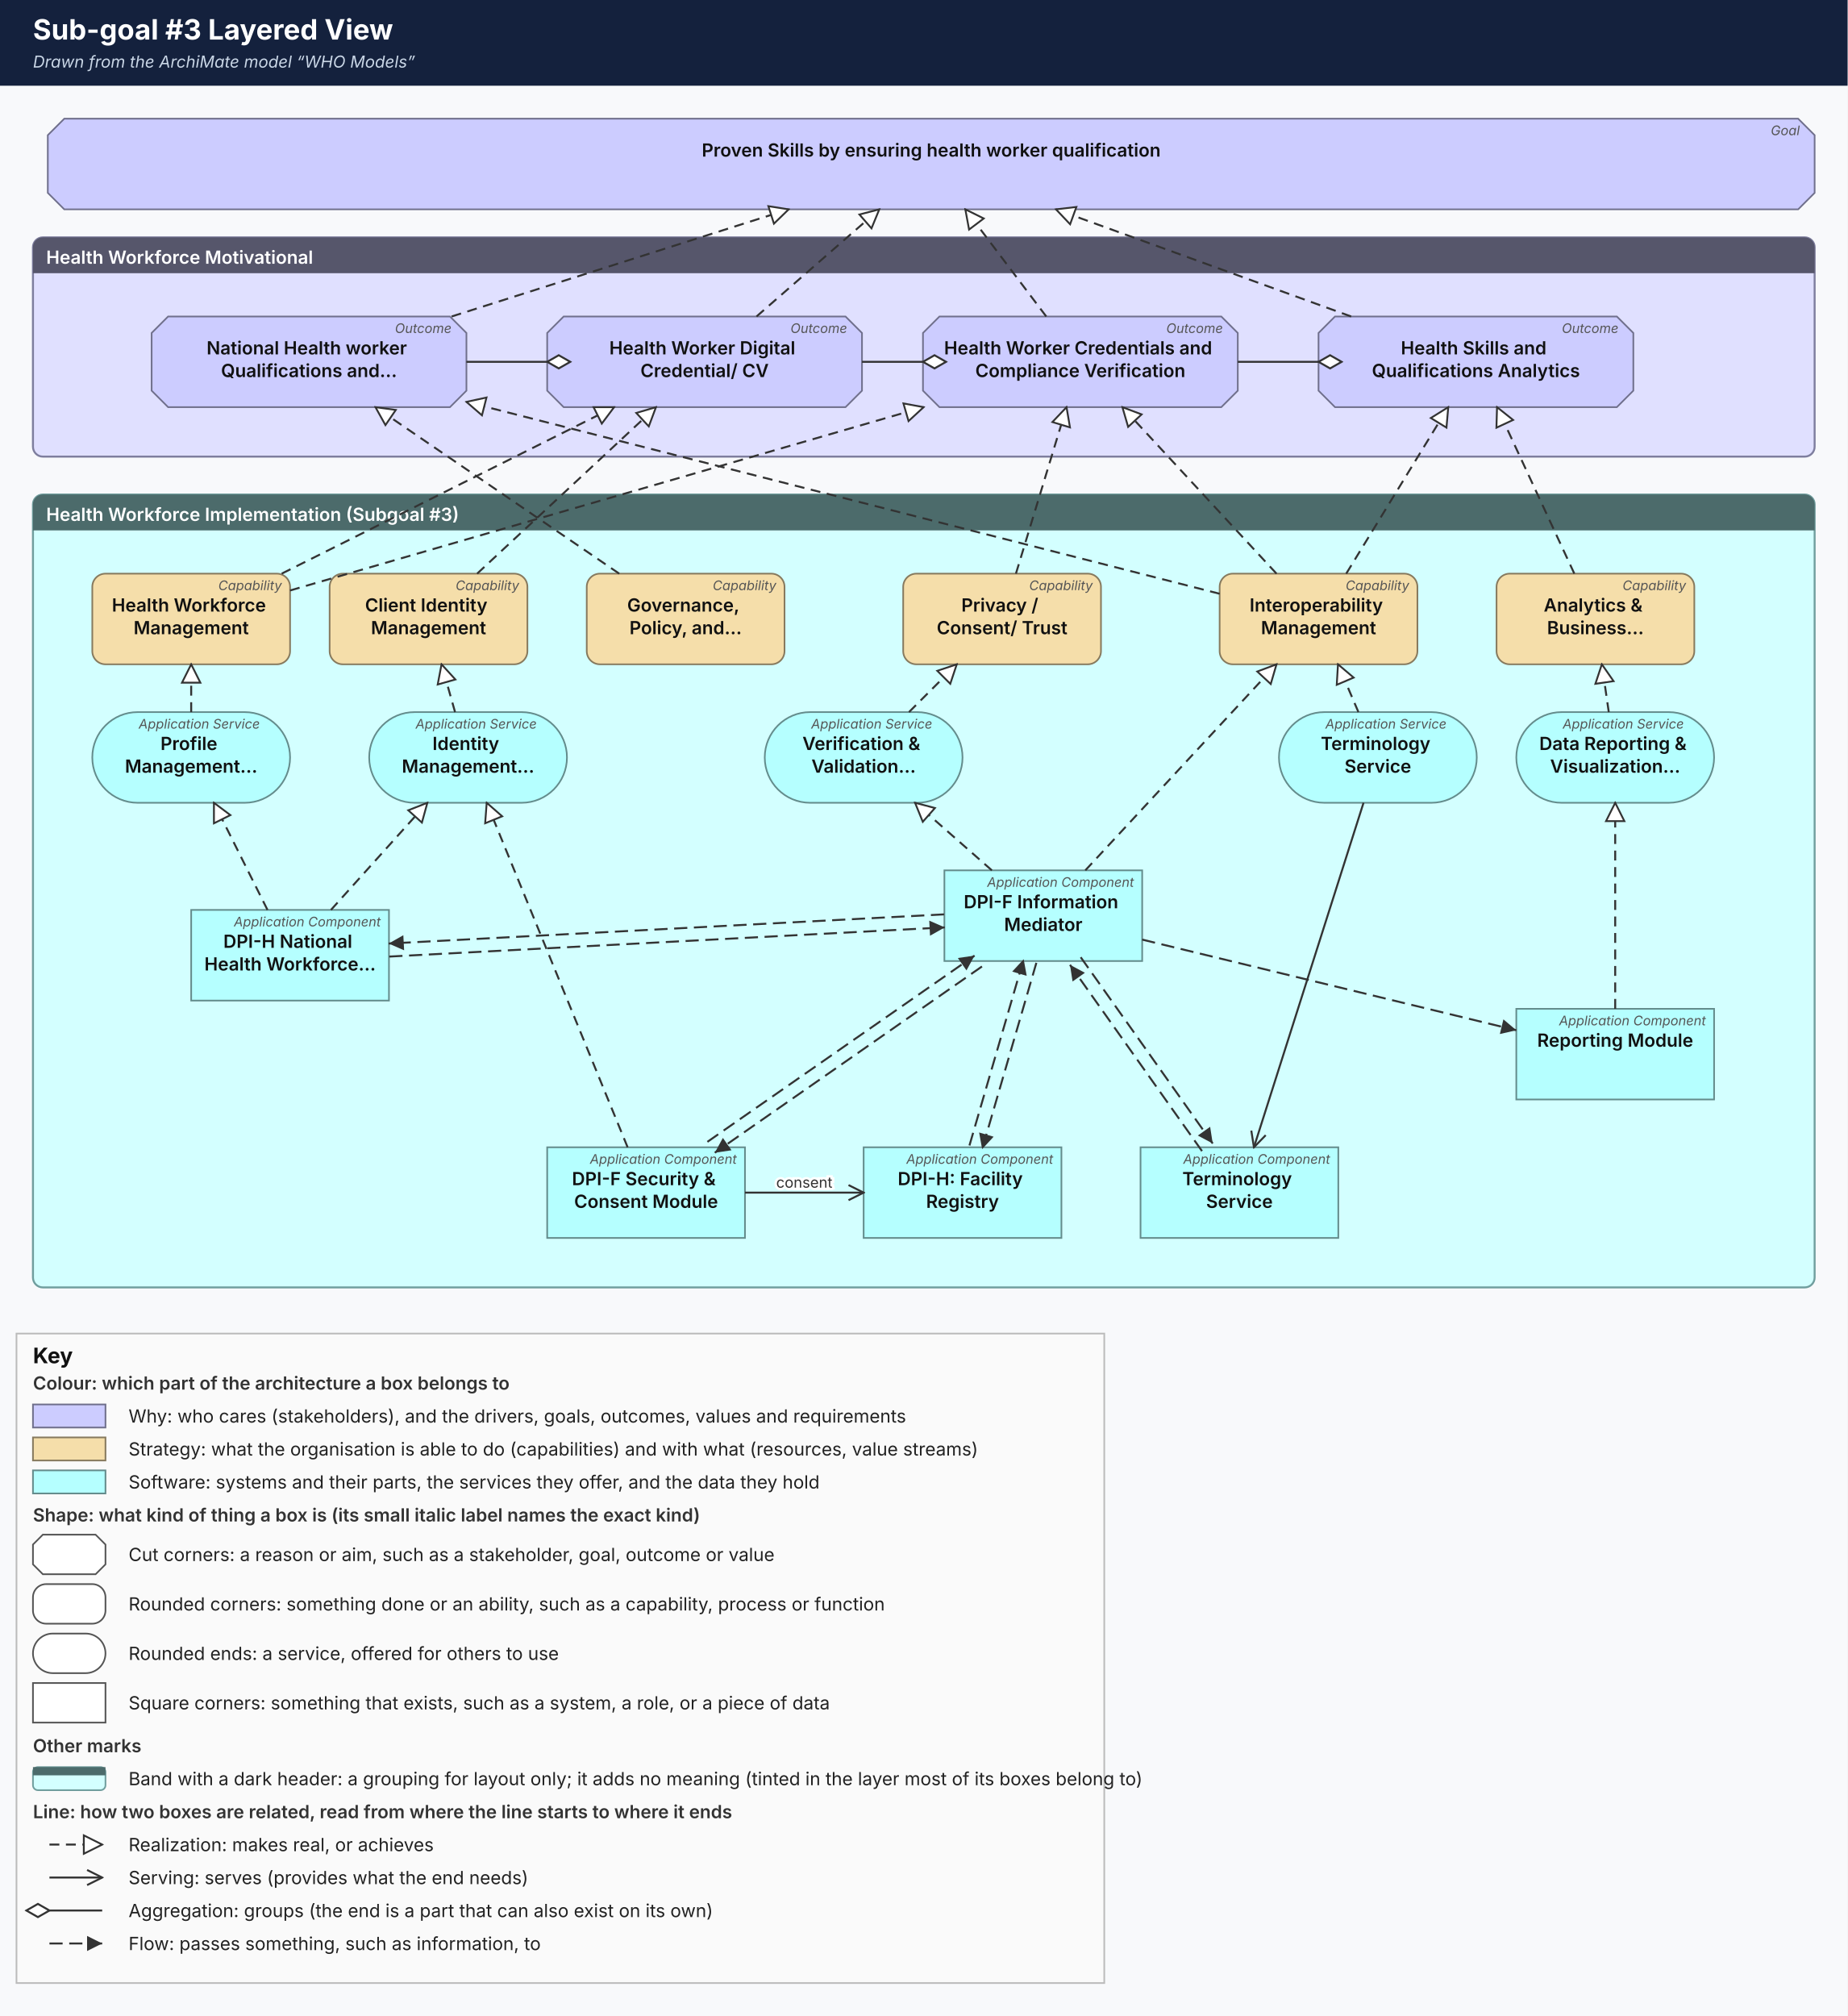
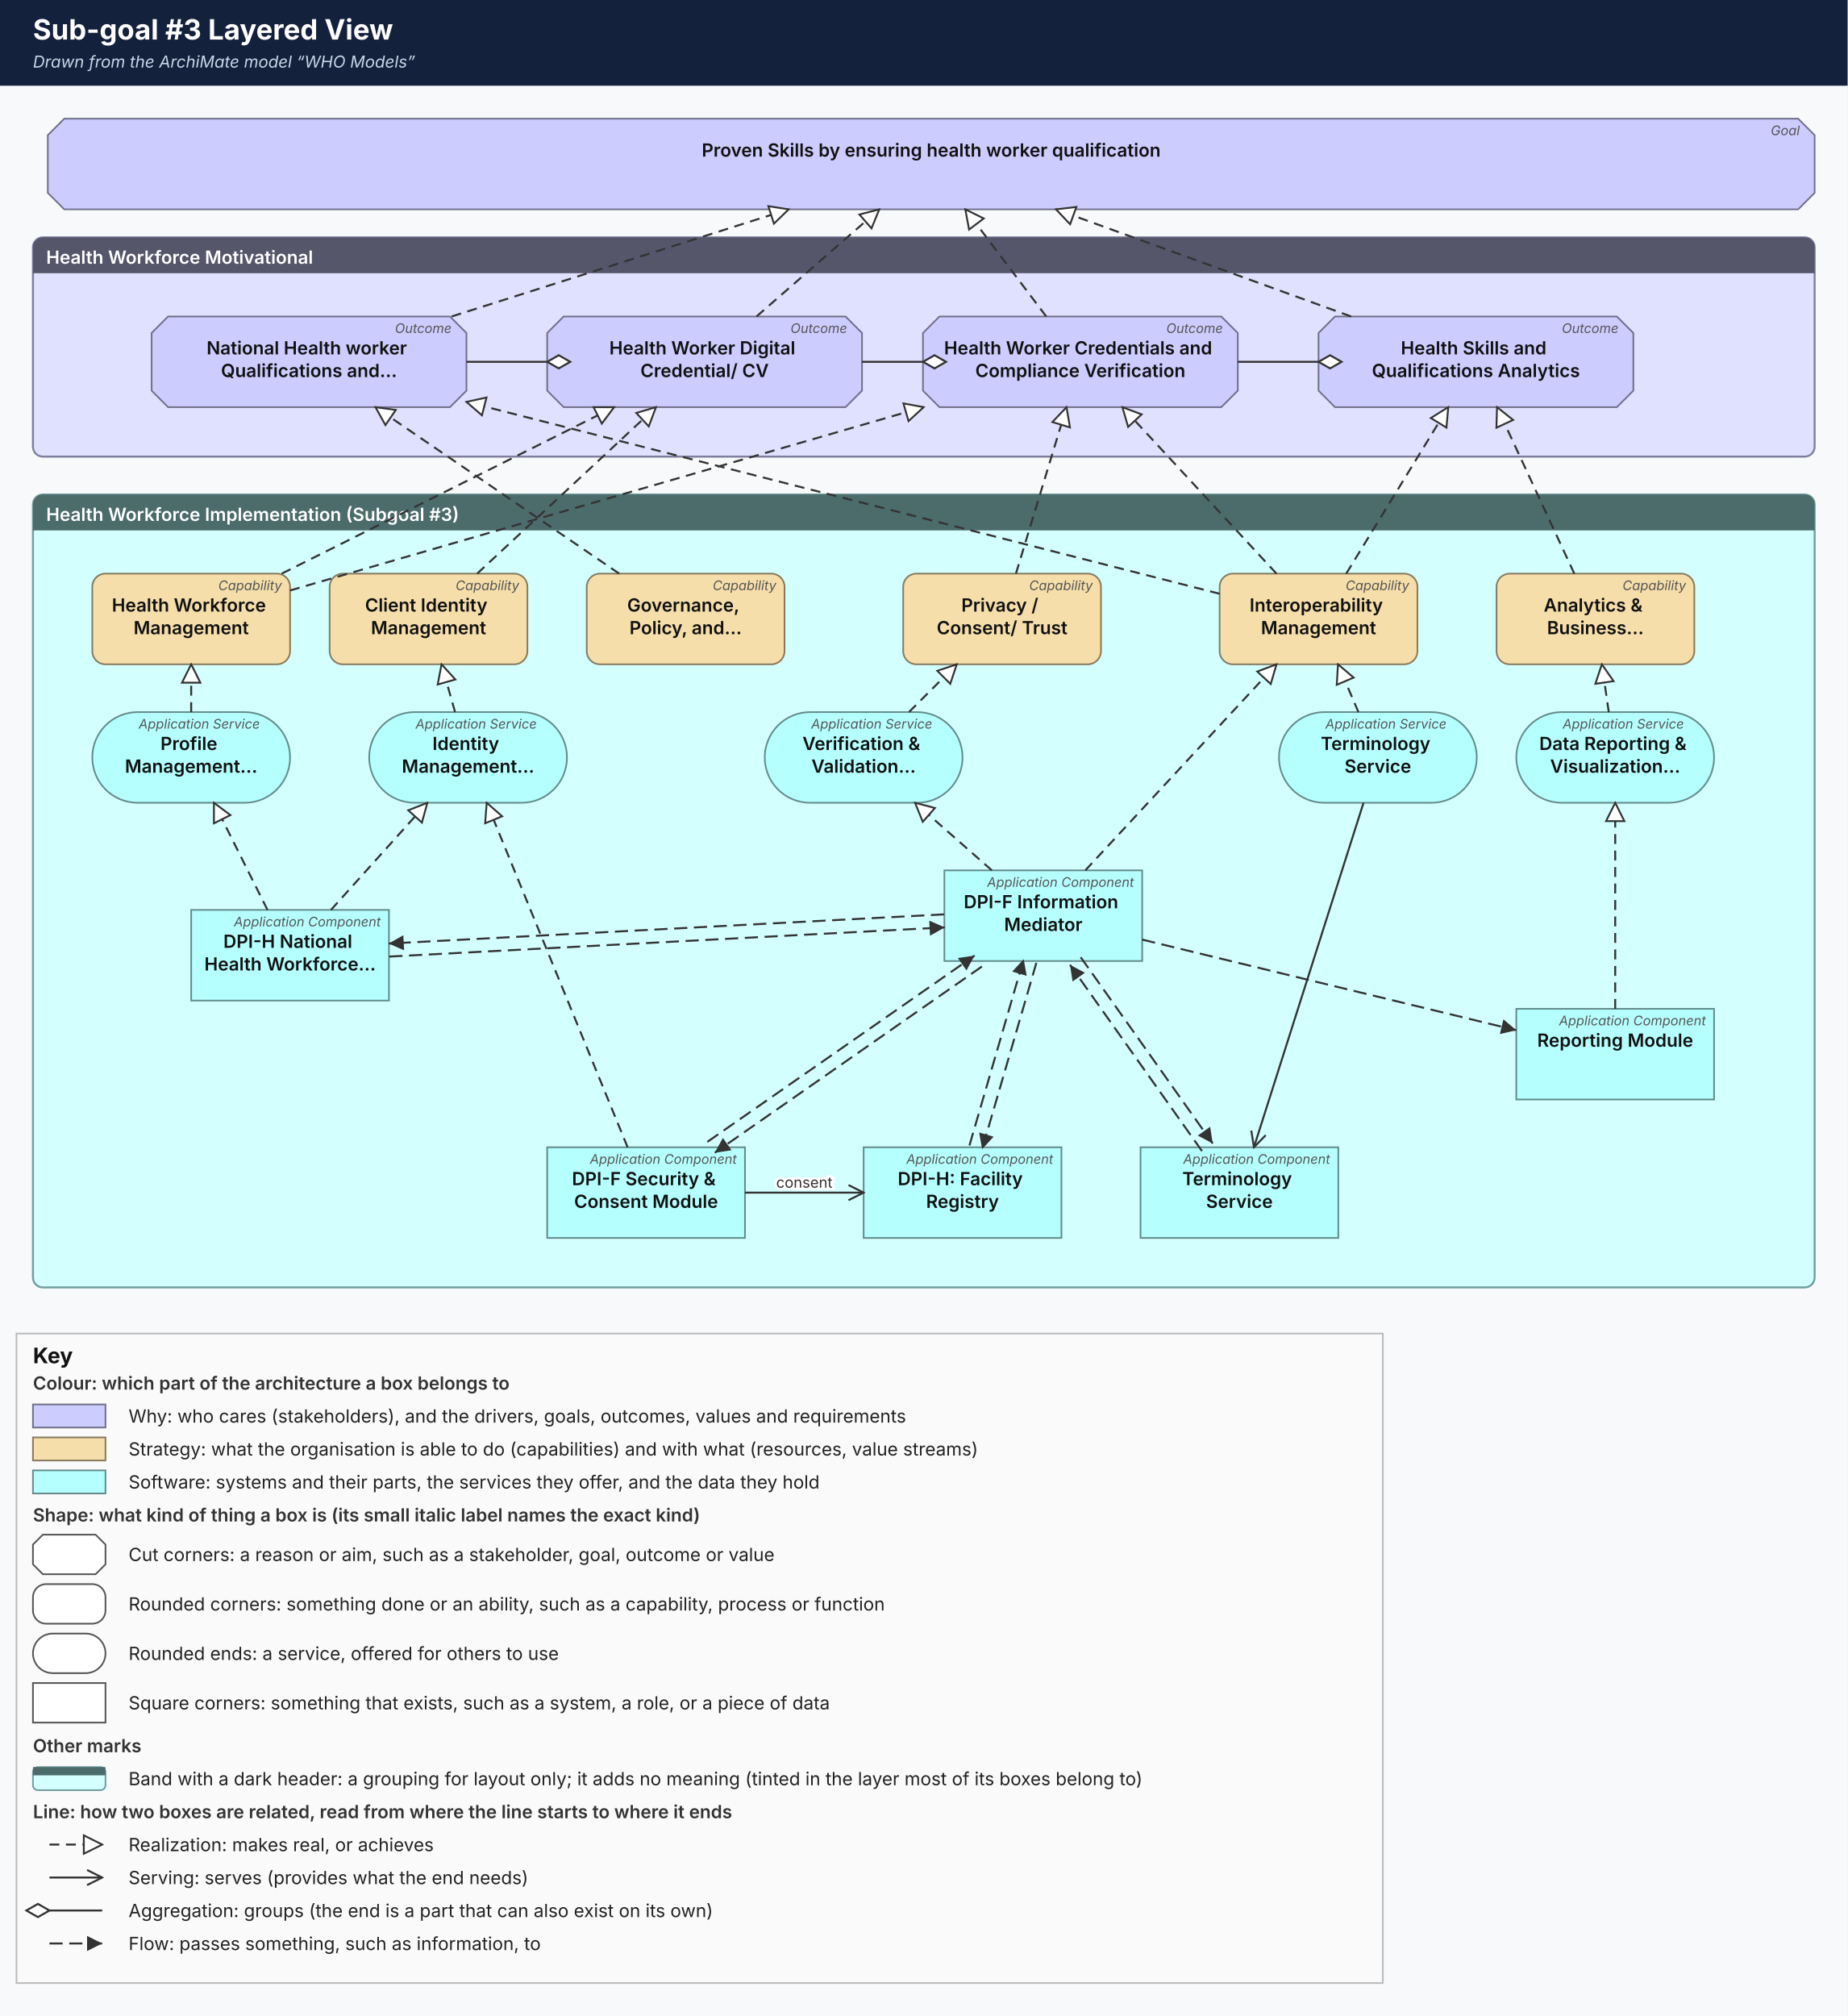
<svg xmlns="http://www.w3.org/2000/svg" viewBox="115 -48 1121 1223" width="1121" height="1223" role="img" aria-labelledby="av-title">
  <style>
.av-name{font:600 11px Inter, "Segoe UI", system-ui, -apple-system, Helvetica, Arial, sans-serif;fill:#111}
.av-type{font:italic 8px Inter, "Segoe UI", system-ui, -apple-system, Helvetica, Arial, sans-serif;fill:#555}
.av-group{font:600 11px Inter, "Segoe UI", system-ui, -apple-system, Helvetica, Arial, sans-serif;fill:#333}
.av-note{font:10px Inter, "Segoe UI", system-ui, -apple-system, Helvetica, Arial, sans-serif;fill:#222}
.av-key{font:11px Inter, "Segoe UI", system-ui, -apple-system, Helvetica, Arial, sans-serif;fill:#222}
.av-keyh{font:600 11px Inter, "Segoe UI", system-ui, -apple-system, Helvetica, Arial, sans-serif;fill:#333}
.av-keyt{font:700 13px Inter, "Segoe UI", system-ui, -apple-system, Helvetica, Arial, sans-serif;fill:#111}
.av-rel{font:9px Inter, "Segoe UI", system-ui, -apple-system, Helvetica, Arial, sans-serif;fill:#333;paint-order:stroke;stroke:#fff;stroke-width:3px}
a:hover rect,a:hover polygon,a:focus rect,a:focus polygon{stroke:#06c;stroke-width:2.5}
</style>
  <defs>
    <marker id="arrow-open" viewBox="0 0 12 12" refX="11" refY="6" markerWidth="11" markerHeight="11" orient="auto-start-reverse" markerUnits="userSpaceOnUse">
      <path d="M1 1 L11 6 L1 11" fill="none" stroke="#333" stroke-width="1.3" />
    </marker>
    <marker id="arrow-filled" viewBox="0 0 12 12" refX="11" refY="6" markerWidth="11" markerHeight="11" orient="auto-start-reverse" markerUnits="userSpaceOnUse">
      <path d="M1 1 L11 6 L1 11 Z" fill="#333" />
    </marker>
    <marker id="arrow-small" viewBox="0 0 10 10" refX="9" refY="5" markerWidth="8" markerHeight="8" orient="auto-start-reverse" markerUnits="userSpaceOnUse">
      <path d="M1 1 L9 5 L1 9" fill="none" stroke="#333" stroke-width="1.2" />
    </marker>
    <marker id="triangle-hollow" viewBox="0 0 14 14" refX="13" refY="7" markerWidth="13" markerHeight="13" orient="auto-start-reverse" markerUnits="userSpaceOnUse">
      <path d="M1 1 L13 7 L1 13 Z" fill="#fff" stroke="#333" stroke-width="1.2" />
    </marker>
    <marker id="diamond-filled" viewBox="0 0 16 10" refX="1" refY="5" markerWidth="16" markerHeight="10" orient="auto-start-reverse" markerUnits="userSpaceOnUse">
      <path d="M1 5 L8 1 L15 5 L8 9 Z" fill="#333" />
    </marker>
    <marker id="diamond-hollow" viewBox="0 0 16 10" refX="1" refY="5" markerWidth="16" markerHeight="10" orient="auto-start-reverse" markerUnits="userSpaceOnUse">
      <path d="M1 5 L8 1 L15 5 L8 9 Z" fill="#fff" stroke="#333" stroke-width="1.2" />
    </marker>
    <marker id="dot" viewBox="0 0 8 8" refX="4" refY="4" markerWidth="7" markerHeight="7" orient="auto" markerUnits="userSpaceOnUse">
      <circle cx="4" cy="4" r="3.2" fill="#333" />
    </marker>
    <pattern id="missing" width="8" height="8" patternUnits="userSpaceOnUse" patternTransform="rotate(45)">
      <rect width="8" height="8" fill="#fff" />
      <line x1="0" y1="0" x2="0" y2="8" stroke="#d33" stroke-width="2" />
    </pattern>
  </defs>
  <rect x="115" y="-48" width="1121" height="1223" fill="#f8f9fb" />
  <rect x="115" y="-48" width="1121" height="52" fill="#14213d" />
  <text x="135" y="-24" style="font:700 17px Inter, &quot;Segoe UI&quot;, system-ui, -apple-system, Helvetica, Arial, sans-serif;fill:#fff">Sub-goal #3 Layered View</text>
  <text x="135" y="-7" style="font:italic 10px Inter, &quot;Segoe UI&quot;, system-ui, -apple-system, Helvetica, Arial, sans-serif;fill:#c9d6e6">Drawn from the ArchiMate model “WHO Models”</text>
  <g class="av-g">
    <rect x="135" y="96" width="1081" height="133" rx="6" fill="#e0e0ff" stroke="#7e7e9e" stroke-width="1.2" />
    <path d="M135 102 a6 6 0 0 1 6 -6 h1069 a6 6 0 0 1 6 6 v15.75 h-1081 z" fill="#56566b" />
    <text class="av-group" x="143" y="112" style="fill:#fff">Health Workforce Motivational</text>
  </g>
  <a href="../../../en/dpi-h-ra/archimate/0.2.0-draft.3/elements/national-health-worker-qualifications-and-credentials/" target="_top">
    <polygon points="217,144 388,144 398,154 398,189 388,199 217,199 207,189 207,154" fill="#ccccff" stroke="#70708c" stroke-width="1" />
    <text class="av-type" x="389" y="154" text-anchor="end">Outcome</text>
    <text class="av-name" x="302.5" y="167" text-anchor="middle">
      <tspan x="302.5" dy="0">National Health worker</tspan>
      <tspan x="302.5" dy="13.75">Qualifications and…</tspan>
    </text>
  </a>
  <a href="../../../en/dpi-h-ra/archimate/0.2.0-draft.3/elements/health-worker-digital-credential-cv/" target="_top">
    <polygon points="457,144 628,144 638,154 638,189 628,199 457,199 447,189 447,154" fill="#ccccff" stroke="#70708c" stroke-width="1" />
    <text class="av-type" x="629" y="154" text-anchor="end">Outcome</text>
    <text class="av-name" x="542.5" y="167" text-anchor="middle">
      <tspan x="542.5" dy="0">Health Worker Digital</tspan>
      <tspan x="542.5" dy="13.75">Credential/ CV</tspan>
    </text>
  </a>
  <a href="../../../en/dpi-h-ra/archimate/0.2.0-draft.3/elements/health-worker-credentials-and-compliance-verification/" target="_top">
    <polygon points="685,144 856,144 866,154 866,189 856,199 685,199 675,189 675,154" fill="#ccccff" stroke="#70708c" stroke-width="1" />
    <text class="av-type" x="857" y="154" text-anchor="end">Outcome</text>
    <text class="av-name" x="770.5" y="167" text-anchor="middle">
      <tspan x="770.5" dy="0">Health Worker Credentials and</tspan>
      <tspan x="770.5" dy="13.75">Compliance Verification</tspan>
    </text>
  </a>
  <a href="../../../en/dpi-h-ra/archimate/0.2.0-draft.3/elements/health-skills-and-qualifications-analytics/" target="_top">
    <polygon points="925,144 1096,144 1106,154 1106,189 1096,199 925,199 915,189 915,154" fill="#ccccff" stroke="#70708c" stroke-width="1" />
    <text class="av-type" x="1097" y="154" text-anchor="end">Outcome</text>
    <text class="av-name" x="1010.5" y="167" text-anchor="middle">
      <tspan x="1010.5" dy="0">Health Skills and</tspan>
      <tspan x="1010.5" dy="13.75">Qualifications Analytics</tspan>
    </text>
  </a>
  <a href="../../../en/dpi-h-ra/archimate/0.2.0-draft.3/elements/proven-skills-by-ensuring-health-worker-qualification/" target="_top">
    <polygon points="154,24 1206,24 1216,34 1216,69 1206,79 154,79 144,69 144,34" fill="#ccccff" stroke="#70708c" stroke-width="1" />
    <text class="av-type" x="1207" y="34" text-anchor="end">Goal</text>
    <text class="av-name" x="680" y="47" text-anchor="middle">
      <tspan x="680" dy="0">Proven Skills by ensuring health worker qualification</tspan>
    </text>
  </a>
  <g class="av-g">
    <rect x="135" y="252" width="1081" height="481" rx="6" fill="#d3ffff" stroke="#709e9e" stroke-width="1.2" />
    <path d="M135 258 a6 6 0 0 1 6 -6 h1069 a6 6 0 0 1 6 6 v15.75 h-1081 z" fill="#4c6b6b" />
    <text class="av-group" x="143" y="268" style="fill:#fff">Health Workforce Implementation (Subgoal #3)</text>
  </g>
  <a href="../../../en/dpi-h-ra/archimate/0.2.0-draft.3/elements/health-workforce-management/" target="_top">
    <rect x="171" y="300" width="120" height="55" rx="8" fill="#f5deaa" stroke="#877a5e" stroke-width="1" />
    <text class="av-type" x="286" y="310" text-anchor="end">Capability</text>
    <text class="av-name" x="231" y="323" text-anchor="middle">
      <tspan x="231" dy="0">Health Workforce</tspan>
      <tspan x="231" dy="13.75">Management</tspan>
    </text>
  </a>
  <a href="../../../en/dpi-h-ra/archimate/0.2.0-draft.3/elements/governance-policy-and-legislation/" target="_top">
    <rect x="471" y="300" width="120" height="55" rx="8" fill="#f5deaa" stroke="#877a5e" stroke-width="1" />
    <text class="av-type" x="586" y="310" text-anchor="end">Capability</text>
    <text class="av-name" x="531" y="323" text-anchor="middle">
      <tspan x="531" dy="0">Governance,</tspan>
      <tspan x="531" dy="13.75">Policy, and…</tspan>
    </text>
  </a>
  <a href="../../../en/dpi-h-ra/archimate/0.2.0-draft.3/elements/privacy-consent-trust/" target="_top">
    <rect x="663" y="300" width="120" height="55" rx="8" fill="#f5deaa" stroke="#877a5e" stroke-width="1" />
    <text class="av-type" x="778" y="310" text-anchor="end">Capability</text>
    <text class="av-name" x="723" y="323" text-anchor="middle">
      <tspan x="723" dy="0">Privacy /</tspan>
      <tspan x="723" dy="13.75">Consent/ Trust</tspan>
    </text>
  </a>
  <a href="../../../en/dpi-h-ra/archimate/0.2.0-draft.3/elements/interoperability-management/" target="_top">
    <rect x="855" y="300" width="120" height="55" rx="8" fill="#f5deaa" stroke="#877a5e" stroke-width="1" />
    <text class="av-type" x="970" y="310" text-anchor="end">Capability</text>
    <text class="av-name" x="915" y="323" text-anchor="middle">
      <tspan x="915" dy="0">Interoperability</tspan>
      <tspan x="915" dy="13.75">Management</tspan>
    </text>
  </a>
  <a href="../../../en/dpi-h-ra/archimate/0.2.0-draft.3/elements/analytics-business-intelligence/" target="_top">
    <rect x="1023" y="300" width="120" height="55" rx="8" fill="#f5deaa" stroke="#877a5e" stroke-width="1" />
    <text class="av-type" x="1138" y="310" text-anchor="end">Capability</text>
    <text class="av-name" x="1083" y="323" text-anchor="middle">
      <tspan x="1083" dy="0">Analytics &amp;</tspan>
      <tspan x="1083" dy="13.75">Business…</tspan>
    </text>
  </a>
  <a href="../../../en/dpi-h-ra/archimate/0.2.0-draft.3/elements/terminology-service/" target="_top">
    <rect x="807" y="648" width="120" height="55" fill="#b5ffff" stroke="#648c8c" stroke-width="1" />
    <text class="av-type" x="922" y="658" text-anchor="end">Application Component</text>
    <text class="av-name" x="867" y="671" text-anchor="middle">
      <tspan x="867" dy="0">Terminology</tspan>
      <tspan x="867" dy="13.75">Service</tspan>
    </text>
  </a>
  <a href="../../../en/dpi-h-ra/archimate/0.2.0-draft.3/elements/dpi-h-national-health-workforce-directory-registry/" target="_top">
    <rect x="231" y="504" width="120" height="55" fill="#b5ffff" stroke="#648c8c" stroke-width="1" />
    <text class="av-type" x="346" y="514" text-anchor="end">Application Component</text>
    <text class="av-name" x="291" y="527" text-anchor="middle">
      <tspan x="291" dy="0">DPI-H National</tspan>
      <tspan x="291" dy="13.75">Health Workforce…</tspan>
    </text>
  </a>
  <a href="../../../en/dpi-h-ra/archimate/0.2.0-draft.3/elements/dpi-f-security-consent-module/" target="_top">
    <rect x="447" y="648" width="120" height="55" fill="#b5ffff" stroke="#648c8c" stroke-width="1" />
    <text class="av-type" x="562" y="658" text-anchor="end">Application Component</text>
    <text class="av-name" x="507" y="671" text-anchor="middle">
      <tspan x="507" dy="0">DPI-F Security &amp;</tspan>
      <tspan x="507" dy="13.75">Consent Module</tspan>
    </text>
  </a>
  <a href="../../../en/dpi-h-ra/archimate/0.2.0-draft.3/elements/reporting-module/" target="_top">
    <rect x="1035" y="564" width="120" height="55" fill="#b5ffff" stroke="#648c8c" stroke-width="1" />
    <text class="av-type" x="1150" y="574" text-anchor="end">Application Component</text>
    <text class="av-name" x="1095" y="587" text-anchor="middle">
      <tspan x="1095" dy="0">Reporting Module</tspan>
    </text>
  </a>
  <a href="../../../en/dpi-h-ra/archimate/0.2.0-draft.3/elements/dpi-f-information-mediator/" target="_top">
    <rect x="688" y="480" width="120" height="55" fill="#b5ffff" stroke="#648c8c" stroke-width="1" />
    <text class="av-type" x="803" y="490" text-anchor="end">Application Component</text>
    <text class="av-name" x="748" y="503" text-anchor="middle">
      <tspan x="748" dy="0">DPI-F Information</tspan>
      <tspan x="748" dy="13.75">Mediator</tspan>
    </text>
  </a>
  <a href="../../../en/dpi-h-ra/archimate/0.2.0-draft.3/elements/dpi-h-facility-registry/" target="_top">
    <rect x="639" y="648" width="120" height="55" fill="#b5ffff" stroke="#648c8c" stroke-width="1" />
    <text class="av-type" x="754" y="658" text-anchor="end">Application Component</text>
    <text class="av-name" x="699" y="671" text-anchor="middle">
      <tspan x="699" dy="0">DPI-H: Facility</tspan>
      <tspan x="699" dy="13.75">Registry</tspan>
    </text>
  </a>
  <a href="../../../en/dpi-h-ra/archimate/0.2.0-draft.3/elements/data-reporting-visualization-service/" target="_top">
    <rect x="1035" y="384" width="120" height="55" rx="27.5" fill="#b5ffff" stroke="#648c8c" stroke-width="1" />
    <text class="av-type" x="1136.667" y="394" text-anchor="end">Application Service</text>
    <text class="av-name" x="1095" y="407" text-anchor="middle">
      <tspan x="1095" dy="0">Data Reporting &amp;</tspan>
      <tspan x="1095" dy="13.75">Visualization…</tspan>
    </text>
  </a>
  <a href="../../../en/dpi-h-ra/archimate/0.2.0-draft.3/elements/verification-validation-service/" target="_top">
    <rect x="579" y="384" width="120" height="55" rx="27.5" fill="#b5ffff" stroke="#648c8c" stroke-width="1" />
    <text class="av-type" x="680.667" y="394" text-anchor="end">Application Service</text>
    <text class="av-name" x="639" y="407" text-anchor="middle">
      <tspan x="639" dy="0">Verification &amp;</tspan>
      <tspan x="639" dy="13.75">Validation…</tspan>
    </text>
  </a>
  <a href="../../../en/dpi-h-ra/archimate/0.2.0-draft.3/elements/profile-management-service/" target="_top">
    <rect x="171" y="384" width="120" height="55" rx="27.5" fill="#b5ffff" stroke="#648c8c" stroke-width="1" />
    <text class="av-type" x="272.667" y="394" text-anchor="end">Application Service</text>
    <text class="av-name" x="231" y="407" text-anchor="middle">
      <tspan x="231" dy="0">Profile</tspan>
      <tspan x="231" dy="13.75">Management…</tspan>
    </text>
  </a>
  <a href="../../../en/dpi-h-ra/archimate/0.2.0-draft.3/elements/terminology-service-56d4/" target="_top">
    <rect x="891" y="384" width="120" height="55" rx="27.5" fill="#b5ffff" stroke="#648c8c" stroke-width="1" />
    <text class="av-type" x="992.667" y="394" text-anchor="end">Application Service</text>
    <text class="av-name" x="951" y="407" text-anchor="middle">
      <tspan x="951" dy="0">Terminology</tspan>
      <tspan x="951" dy="13.75">Service</tspan>
    </text>
  </a>
  <a href="../../../en/dpi-h-ra/archimate/0.2.0-draft.3/elements/identity-management-service/" target="_top">
    <rect x="339" y="384" width="120" height="55" rx="27.5" fill="#b5ffff" stroke="#648c8c" stroke-width="1" />
    <text class="av-type" x="440.667" y="394" text-anchor="end">Application Service</text>
    <text class="av-name" x="399" y="407" text-anchor="middle">
      <tspan x="399" dy="0">Identity</tspan>
      <tspan x="399" dy="13.75">Management…</tspan>
    </text>
  </a>
  <a href="../../../en/dpi-h-ra/archimate/0.2.0-draft.3/elements/client-identity-management/" target="_top">
    <rect x="315" y="300" width="120" height="55" rx="8" fill="#f5deaa" stroke="#877a5e" stroke-width="1" />
    <text class="av-type" x="430" y="310" text-anchor="end">Capability</text>
    <text class="av-name" x="375" y="323" text-anchor="middle">
      <tspan x="375" dy="0">Client Identity</tspan>
      <tspan x="375" dy="13.75">Management</tspan>
    </text>
  </a>
  <a href="../../../en/dpi-h-ra/archimate/0.2.0-draft.3/relationships/id-5f806c4174744b50b0d7a89cd85c5951/" target="_top">
    <path d="M389 144 L593.5 79" fill="none" stroke="#333" stroke-width="1.2" stroke-dasharray="6 4" marker-end="url(#triangle-hollow)" />
    <path d="M389 144 L593.5 79" fill="none" stroke="transparent" stroke-width="8" />
  </a>
  <a href="../../../en/dpi-h-ra/archimate/0.2.0-draft.3/relationships/id-2e9ce8d75b1145cca2a9418c7443a5f4/" target="_top">
    <path d="M574 144 L648.5 79" fill="none" stroke="#333" stroke-width="1.2" stroke-dasharray="6 4" marker-end="url(#triangle-hollow)" />
    <path d="M574 144 L648.5 79" fill="none" stroke="transparent" stroke-width="8" />
  </a>
  <a href="../../../en/dpi-h-ra/archimate/0.2.0-draft.3/relationships/id-9ba6b952628b46c8a78c3b03dc24c40f/" target="_top">
    <path d="M447 171.5 L398 171.5" fill="none" stroke="#333" stroke-width="1.2" marker-start="url(#diamond-hollow)" />
    <path d="M447 171.5 L398 171.5" fill="none" stroke="transparent" stroke-width="8" />
  </a>
  <a href="../../../en/dpi-h-ra/archimate/0.2.0-draft.3/relationships/id-55039278bcae499f8d2de7721d8c8015/" target="_top">
    <path d="M749.8 144 L700.7 79" fill="none" stroke="#333" stroke-width="1.2" stroke-dasharray="6 4" marker-end="url(#triangle-hollow)" />
    <path d="M749.8 144 L700.7 79" fill="none" stroke="transparent" stroke-width="8" />
  </a>
  <a href="../../../en/dpi-h-ra/archimate/0.2.0-draft.3/relationships/id-787d09d2366147b093a88b2c0c65d818/" target="_top">
    <path d="M675 171.5 L638 171.5" fill="none" stroke="#333" stroke-width="1.2" marker-start="url(#diamond-hollow)" />
    <path d="M675 171.5 L638 171.5" fill="none" stroke="transparent" stroke-width="8" />
  </a>
  <a href="../../../en/dpi-h-ra/archimate/0.2.0-draft.3/relationships/id-8e8eb6d6f82446c18e75b69a69416f1c/" target="_top">
    <path d="M934.8 144 L755.7 79" fill="none" stroke="#333" stroke-width="1.2" stroke-dasharray="6 4" marker-end="url(#triangle-hollow)" />
    <path d="M934.8 144 L755.7 79" fill="none" stroke="transparent" stroke-width="8" />
  </a>
  <a href="../../../en/dpi-h-ra/archimate/0.2.0-draft.3/relationships/id-de38f2488b4b493589bd8cfc983ada16/" target="_top">
    <path d="M915 171.5 L866 171.5" fill="none" stroke="#333" stroke-width="1.2" marker-start="url(#diamond-hollow)" />
    <path d="M915 171.5 L866 171.5" fill="none" stroke="transparent" stroke-width="8" />
  </a>
  <a href="../../../en/dpi-h-ra/archimate/0.2.0-draft.3/relationships/id-ff9112a9cb1a4ae7b5bb3a54ccce45c6/" target="_top">
    <path d="M285.9 300 L487.6 199" fill="none" stroke="#333" stroke-width="1.2" stroke-dasharray="6 4" marker-end="url(#triangle-hollow)" />
    <path d="M285.9 300 L487.6 199" fill="none" stroke="transparent" stroke-width="8" />
  </a>
  <a href="../../../en/dpi-h-ra/archimate/0.2.0-draft.3/relationships/id-7023de9c42244555b537e26e1a1377d1/" target="_top">
    <path d="M291 310.2 L675.4 199" fill="none" stroke="#333" stroke-width="1.2" stroke-dasharray="6 4" marker-end="url(#triangle-hollow)" />
    <path d="M291 310.2 L675.4 199" fill="none" stroke="transparent" stroke-width="8" />
  </a>
  <a href="../../../en/dpi-h-ra/archimate/0.2.0-draft.3/relationships/id-4af09802b7c64821b19124954bcf8acd/" target="_top">
    <path d="M490.7 300 L342.8 199" fill="none" stroke="#333" stroke-width="1.2" stroke-dasharray="6 4" marker-end="url(#triangle-hollow)" />
    <path d="M490.7 300 L342.8 199" fill="none" stroke="transparent" stroke-width="8" />
  </a>
  <a href="../../../en/dpi-h-ra/archimate/0.2.0-draft.3/relationships/id-39b3f3408e7147a7bc476b452fa87f25/" target="_top">
    <path d="M731.4 300 L762.1 199" fill="none" stroke="#333" stroke-width="1.2" stroke-dasharray="6 4" marker-end="url(#triangle-hollow)" />
    <path d="M731.4 300 L762.1 199" fill="none" stroke="transparent" stroke-width="8" />
  </a>
  <a href="../../../en/dpi-h-ra/archimate/0.2.0-draft.3/relationships/id-dded5d53606e400fa4d641943cf318af/" target="_top">
    <path d="M889.5 300 L796 199" fill="none" stroke="#333" stroke-width="1.2" stroke-dasharray="6 4" marker-end="url(#triangle-hollow)" />
    <path d="M889.5 300 L796 199" fill="none" stroke="transparent" stroke-width="8" />
  </a>
  <a href="../../../en/dpi-h-ra/archimate/0.2.0-draft.3/relationships/id-5ad6564661e048d4b0eb164a071a951b/" target="_top">
    <path d="M931.8 300 L993.7 199" fill="none" stroke="#333" stroke-width="1.2" stroke-dasharray="6 4" marker-end="url(#triangle-hollow)" />
    <path d="M931.8 300 L993.7 199" fill="none" stroke="transparent" stroke-width="8" />
  </a>
  <a href="../../../en/dpi-h-ra/archimate/0.2.0-draft.3/relationships/id-edfaafb9114a429d9c43b7fd4a82be23/" target="_top">
    <path d="M855 312.2 L398 195.8" fill="none" stroke="#333" stroke-width="1.2" stroke-dasharray="6 4" marker-end="url(#triangle-hollow)" />
    <path d="M855 312.2 L398 195.8" fill="none" stroke="transparent" stroke-width="8" />
  </a>
  <a href="../../../en/dpi-h-ra/archimate/0.2.0-draft.3/relationships/id-9ce615017e6c47ba9f6ec15964b1e39a/" target="_top">
    <path d="M1070.2 300 L1023.3 199" fill="none" stroke="#333" stroke-width="1.2" stroke-dasharray="6 4" marker-end="url(#triangle-hollow)" />
    <path d="M1070.2 300 L1023.3 199" fill="none" stroke="transparent" stroke-width="8" />
  </a>
  <a href="../../../en/dpi-h-ra/archimate/0.2.0-draft.3/relationships/id-3138db23398c4190b70f27e6117b95dc/" target="_top">
    <path d="M844.3 650.3 L764.2 537.3" fill="none" stroke="#333" stroke-width="1.2" stroke-dasharray="8 4" marker-end="url(#arrow-filled)" />
    <path d="M844.3 650.3 L764.2 537.3" fill="none" stroke="transparent" stroke-width="8" />
  </a>
  <a href="../../../en/dpi-h-ra/archimate/0.2.0-draft.3/relationships/id-fb7f0277b41346d5879bb83277f26733/" target="_top">
    <path d="M351.2 532.3 L688.2 514.6" fill="none" stroke="#333" stroke-width="1.2" stroke-dasharray="8 4" marker-end="url(#arrow-filled)" />
    <path d="M351.2 532.3 L688.2 514.6" fill="none" stroke="transparent" stroke-width="8" />
  </a>
  <a href="../../../en/dpi-h-ra/archimate/0.2.0-draft.3/relationships/id-2c6adedcddd24e559bfc999495d83e05/" target="_top">
    <path d="M277.3 504 L244.8 439" fill="none" stroke="#333" stroke-width="1.2" stroke-dasharray="6 4" marker-end="url(#triangle-hollow)" />
    <path d="M277.3 504 L244.8 439" fill="none" stroke="transparent" stroke-width="8" />
  </a>
  <a href="../../../en/dpi-h-ra/archimate/0.2.0-draft.3/relationships/id-d1109375bc0543b3868f0519f60fb618/" target="_top">
    <path d="M315.8 504 L374.3 439" fill="none" stroke="#333" stroke-width="1.2" stroke-dasharray="6 4" marker-end="url(#triangle-hollow)" />
    <path d="M315.8 504 L374.3 439" fill="none" stroke="transparent" stroke-width="8" />
  </a>
  <a href="../../../en/dpi-h-ra/archimate/0.2.0-draft.3/relationships/id-b5054aceb8394f51af96091d22b98b6d/" target="_top">
    <path d="M544.2 644.7 L706.3 531.7" fill="none" stroke="#333" stroke-width="1.2" stroke-dasharray="8 4" marker-end="url(#arrow-filled)" />
    <path d="M544.2 644.7 L706.3 531.7" fill="none" stroke="transparent" stroke-width="8" />
  </a>
  <a href="../../../en/dpi-h-ra/archimate/0.2.0-draft.3/relationships/id-ab79f469eebb4158b5ffd4d07681ff3a/" target="_top">
    <path d="M567 675.5 L639 675.5" fill="none" stroke="#333" stroke-width="1.2" marker-end="url(#arrow-open)" />
    <path d="M567 675.5 L639 675.5" fill="none" stroke="transparent" stroke-width="8" />
    <text class="av-rel" x="603" y="672.5" text-anchor="middle">consent</text>
  </a>
  <a href="../../../en/dpi-h-ra/archimate/0.2.0-draft.3/relationships/id-f56c9b8da2784dbaabc2fd7be78cf5a1/" target="_top">
    <path d="M495.8 648 L410.3 439" fill="none" stroke="#333" stroke-width="1.2" stroke-dasharray="6 4" marker-end="url(#triangle-hollow)" />
    <path d="M495.8 648 L410.3 439" fill="none" stroke="transparent" stroke-width="8" />
  </a>
  <a href="../../../en/dpi-h-ra/archimate/0.2.0-draft.3/relationships/id-98a30f3c1b6847c0ac5062aeb14db7d6/" target="_top">
    <path d="M1095 564 L1095 439" fill="none" stroke="#333" stroke-width="1.2" stroke-dasharray="6 4" marker-end="url(#triangle-hollow)" />
    <path d="M1095 564 L1095 439" fill="none" stroke="transparent" stroke-width="8" />
  </a>
  <a href="../../../en/dpi-h-ra/archimate/0.2.0-draft.3/relationships/id-ac9d54a038e14c82999b13d9390525b4/" target="_top">
    <path d="M710.8 538.3 L548.7 651.3" fill="none" stroke="#333" stroke-width="1.2" stroke-dasharray="8 4" marker-end="url(#arrow-filled)" />
    <path d="M710.8 538.3 L548.7 651.3" fill="none" stroke="transparent" stroke-width="8" />
  </a>
  <a href="../../../en/dpi-h-ra/archimate/0.2.0-draft.3/relationships/id-7a3903baac4141b0878bfd4bf0d1c2c7/" target="_top">
    <path d="M770.7 532.7 L850.8 645.7" fill="none" stroke="#333" stroke-width="1.2" stroke-dasharray="8 4" marker-end="url(#arrow-filled)" />
    <path d="M770.7 532.7 L850.8 645.7" fill="none" stroke="transparent" stroke-width="8" />
  </a>
  <a href="../../../en/dpi-h-ra/archimate/0.2.0-draft.3/relationships/id-9aef44a6f9bb4910802896bc2fe65497/" target="_top">
    <path d="M808 522 L1035 577" fill="none" stroke="#333" stroke-width="1.2" stroke-dasharray="8 4" marker-end="url(#arrow-filled)" />
    <path d="M808 522 L1035 577" fill="none" stroke="transparent" stroke-width="8" />
  </a>
  <a href="../../../en/dpi-h-ra/archimate/0.2.0-draft.3/relationships/id-ace822c5be96420a980993dcb3184ce4/" target="_top">
    <path d="M687.8 506.7 L350.8 524.4" fill="none" stroke="#333" stroke-width="1.2" stroke-dasharray="8 4" marker-end="url(#arrow-filled)" />
    <path d="M687.8 506.7 L350.8 524.4" fill="none" stroke="transparent" stroke-width="8" />
  </a>
  <a href="../../../en/dpi-h-ra/archimate/0.2.0-draft.3/relationships/id-9540ab8bdf4945278fdd25eb3e37b7f3/" target="_top">
    <path d="M743.8 536.1 L710.9 649.1" fill="none" stroke="#333" stroke-width="1.2" stroke-dasharray="8 4" marker-end="url(#arrow-filled)" />
    <path d="M743.8 536.1 L710.9 649.1" fill="none" stroke="transparent" stroke-width="8" />
  </a>
  <a href="../../../en/dpi-h-ra/archimate/0.2.0-draft.3/relationships/id-a4d6db1072004e08af16b035b9592afe/" target="_top">
    <path d="M716.8 480 L670.2 439" fill="none" stroke="#333" stroke-width="1.2" stroke-dasharray="6 4" marker-end="url(#triangle-hollow)" />
    <path d="M716.8 480 L670.2 439" fill="none" stroke="transparent" stroke-width="8" />
  </a>
  <a href="../../../en/dpi-h-ra/archimate/0.2.0-draft.3/relationships/id-8bd18120910d462b9074d269c27b4621/" target="_top">
    <path d="M773.5 480 L889.5 355" fill="none" stroke="#333" stroke-width="1.2" stroke-dasharray="6 4" marker-end="url(#triangle-hollow)" />
    <path d="M773.5 480 L889.5 355" fill="none" stroke="transparent" stroke-width="8" />
  </a>
  <a href="../../../en/dpi-h-ra/archimate/0.2.0-draft.3/relationships/id-e601aa19b7d5495384703b338a8b48e5/" target="_top">
    <path d="M703.2 646.9 L736.1 533.9" fill="none" stroke="#333" stroke-width="1.2" stroke-dasharray="8 4" marker-end="url(#arrow-filled)" />
    <path d="M703.2 646.9 L736.1 533.9" fill="none" stroke="transparent" stroke-width="8" />
  </a>
  <a href="../../../en/dpi-h-ra/archimate/0.2.0-draft.3/relationships/id-88dcf5b955f74cc0894fca9b51d0cf55/" target="_top">
    <path d="M1091.1 384 L1086.9 355" fill="none" stroke="#333" stroke-width="1.2" stroke-dasharray="6 4" marker-end="url(#triangle-hollow)" />
    <path d="M1091.1 384 L1086.9 355" fill="none" stroke="transparent" stroke-width="8" />
  </a>
  <a href="../../../en/dpi-h-ra/archimate/0.2.0-draft.3/relationships/id-e1801ca4a3694abcb22aaa717e4b40f1/" target="_top">
    <path d="M666.5 384 L695.5 355" fill="none" stroke="#333" stroke-width="1.2" stroke-dasharray="6 4" marker-end="url(#triangle-hollow)" />
    <path d="M666.5 384 L695.5 355" fill="none" stroke="transparent" stroke-width="8" />
  </a>
  <a href="../../../en/dpi-h-ra/archimate/0.2.0-draft.3/relationships/id-cb53029da5fa4c89b4a778b1ac69939f/" target="_top">
    <path d="M231 384 L231 355" fill="none" stroke="#333" stroke-width="1.2" stroke-dasharray="6 4" marker-end="url(#triangle-hollow)" />
    <path d="M231 384 L231 355" fill="none" stroke="transparent" stroke-width="8" />
  </a>
  <a href="../../../en/dpi-h-ra/archimate/0.2.0-draft.3/relationships/id-7bbeaefe2fca47c78387010e473f6c4d/" target="_top">
    <path d="M939.2 384 L926.8 355" fill="none" stroke="#333" stroke-width="1.2" stroke-dasharray="6 4" marker-end="url(#triangle-hollow)" />
    <path d="M939.2 384 L926.8 355" fill="none" stroke="transparent" stroke-width="8" />
  </a>
  <a href="../../../en/dpi-h-ra/archimate/0.2.0-draft.3/relationships/id-1b1235f0009c47db812ee6a6f138057b/" target="_top">
    <path d="M942.3 439 L875.8 648" fill="none" stroke="#333" stroke-width="1.2" marker-end="url(#arrow-open)" />
    <path d="M942.3 439 L875.8 648" fill="none" stroke="transparent" stroke-width="8" />
  </a>
  <a href="../../../en/dpi-h-ra/archimate/0.2.0-draft.3/relationships/id-84adfc6f1b2c489da8dab0847ddbded3/" target="_top">
    <path d="M391.1 384 L382.9 355" fill="none" stroke="#333" stroke-width="1.2" stroke-dasharray="6 4" marker-end="url(#triangle-hollow)" />
    <path d="M391.1 384 L382.9 355" fill="none" stroke="transparent" stroke-width="8" />
  </a>
  <a href="../../../en/dpi-h-ra/archimate/0.2.0-draft.3/relationships/id-493bbf5f3c0242d288d55d8e1a4263de/" target="_top">
    <path d="M404.5 300 L513 199" fill="none" stroke="#333" stroke-width="1.2" stroke-dasharray="6 4" marker-end="url(#triangle-hollow)" />
    <path d="M404.5 300 L513 199" fill="none" stroke="transparent" stroke-width="8" />
  </a>
  <g class="av-legend">
-     <rect x="125" y="761" width="660" height="394" fill="#fafafa" stroke="#bbb" />
+     <rect x="125" y="761" width="829" height="394" fill="#fafafa" stroke="#bbb" />
    <text class="av-keyt" x="135" y="779">Key</text>
    <text class="av-keyh" x="135" y="795">Colour: which part of the architecture a box belongs to</text>
    <rect x="135" y="804" width="44" height="14" fill="#ccccff" stroke="#70708c" />
    <text class="av-key" x="193" y="815">Why: who cares (stakeholders), and the drivers, goals, outcomes, values and requirements</text>
    <rect x="135" y="824" width="44" height="14" fill="#f5deaa" stroke="#877a5e" />
    <text class="av-key" x="193" y="835">Strategy: what the organisation is able to do (capabilities) and with what (resources, value streams)</text>
    <rect x="135" y="844" width="44" height="14" fill="#b5ffff" stroke="#648c8c" />
    <text class="av-key" x="193" y="855">Software: systems and their parts, the services they offer, and the data they hold</text>
    <text class="av-keyh" x="135" y="875">Shape: what kind of thing a box is (its small italic label names the exact kind)</text>
    <polygon points="141,883 173,883 179,889 179,901 173,907 141,907 135,901 135,889" fill="#fff" stroke="#555" />
    <text class="av-key" x="193" y="899">Cut corners: a reason or aim, such as a stakeholder, goal, outcome or value</text>
    <rect x="135" y="913" width="44" height="24" rx="8" fill="#fff" stroke="#555" />
    <text class="av-key" x="193" y="929">Rounded corners: something done or an ability, such as a capability, process or function</text>
    <rect x="135" y="943" width="44" height="24" rx="12" fill="#fff" stroke="#555" />
    <text class="av-key" x="193" y="959">Rounded ends: a service, offered for others to use</text>
    <rect x="135" y="973" width="44" height="24" fill="#fff" stroke="#555" />
    <text class="av-key" x="193" y="989">Square corners: something that exists, such as a system, a role, or a piece of data</text>
    <text class="av-keyh" x="135" y="1015">Other marks</text>
    <rect x="135" y="1024" width="44" height="14" rx="3" fill="#d3ffff" stroke="#709e9e" />
    <rect x="135" y="1024" width="44" height="5" fill="#4c6b6b" />
    <text class="av-key" x="193" y="1035">Band with a dark header: a grouping for layout only; it adds no meaning (tinted in the layer most of its boxes belong to)</text>
    <text class="av-keyh" x="135" y="1055">Line: how two boxes are related, read from where the line starts to where it ends</text>
    <path d="M145 1071 L177 1071" fill="none" stroke="#333" stroke-width="1.2" stroke-dasharray="6 4" marker-end="url(#triangle-hollow)" />
    <text class="av-key" x="193" y="1075">Realization: makes real, or achieves</text>
    <path d="M145 1091 L177 1091" fill="none" stroke="#333" stroke-width="1.2" marker-end="url(#arrow-open)" />
    <text class="av-key" x="193" y="1095">Serving: serves (provides what the end needs)</text>
    <path d="M145 1111 L177 1111" fill="none" stroke="#333" stroke-width="1.2" marker-start="url(#diamond-hollow)" />
    <text class="av-key" x="193" y="1115">Aggregation: groups (the end is a part that can also exist on its own)</text>
    <path d="M145 1131 L177 1131" fill="none" stroke="#333" stroke-width="1.2" stroke-dasharray="8 4" marker-end="url(#arrow-filled)" />
    <text class="av-key" x="193" y="1135">Flow: passes something, such as information, to</text>
  </g>
</svg>
